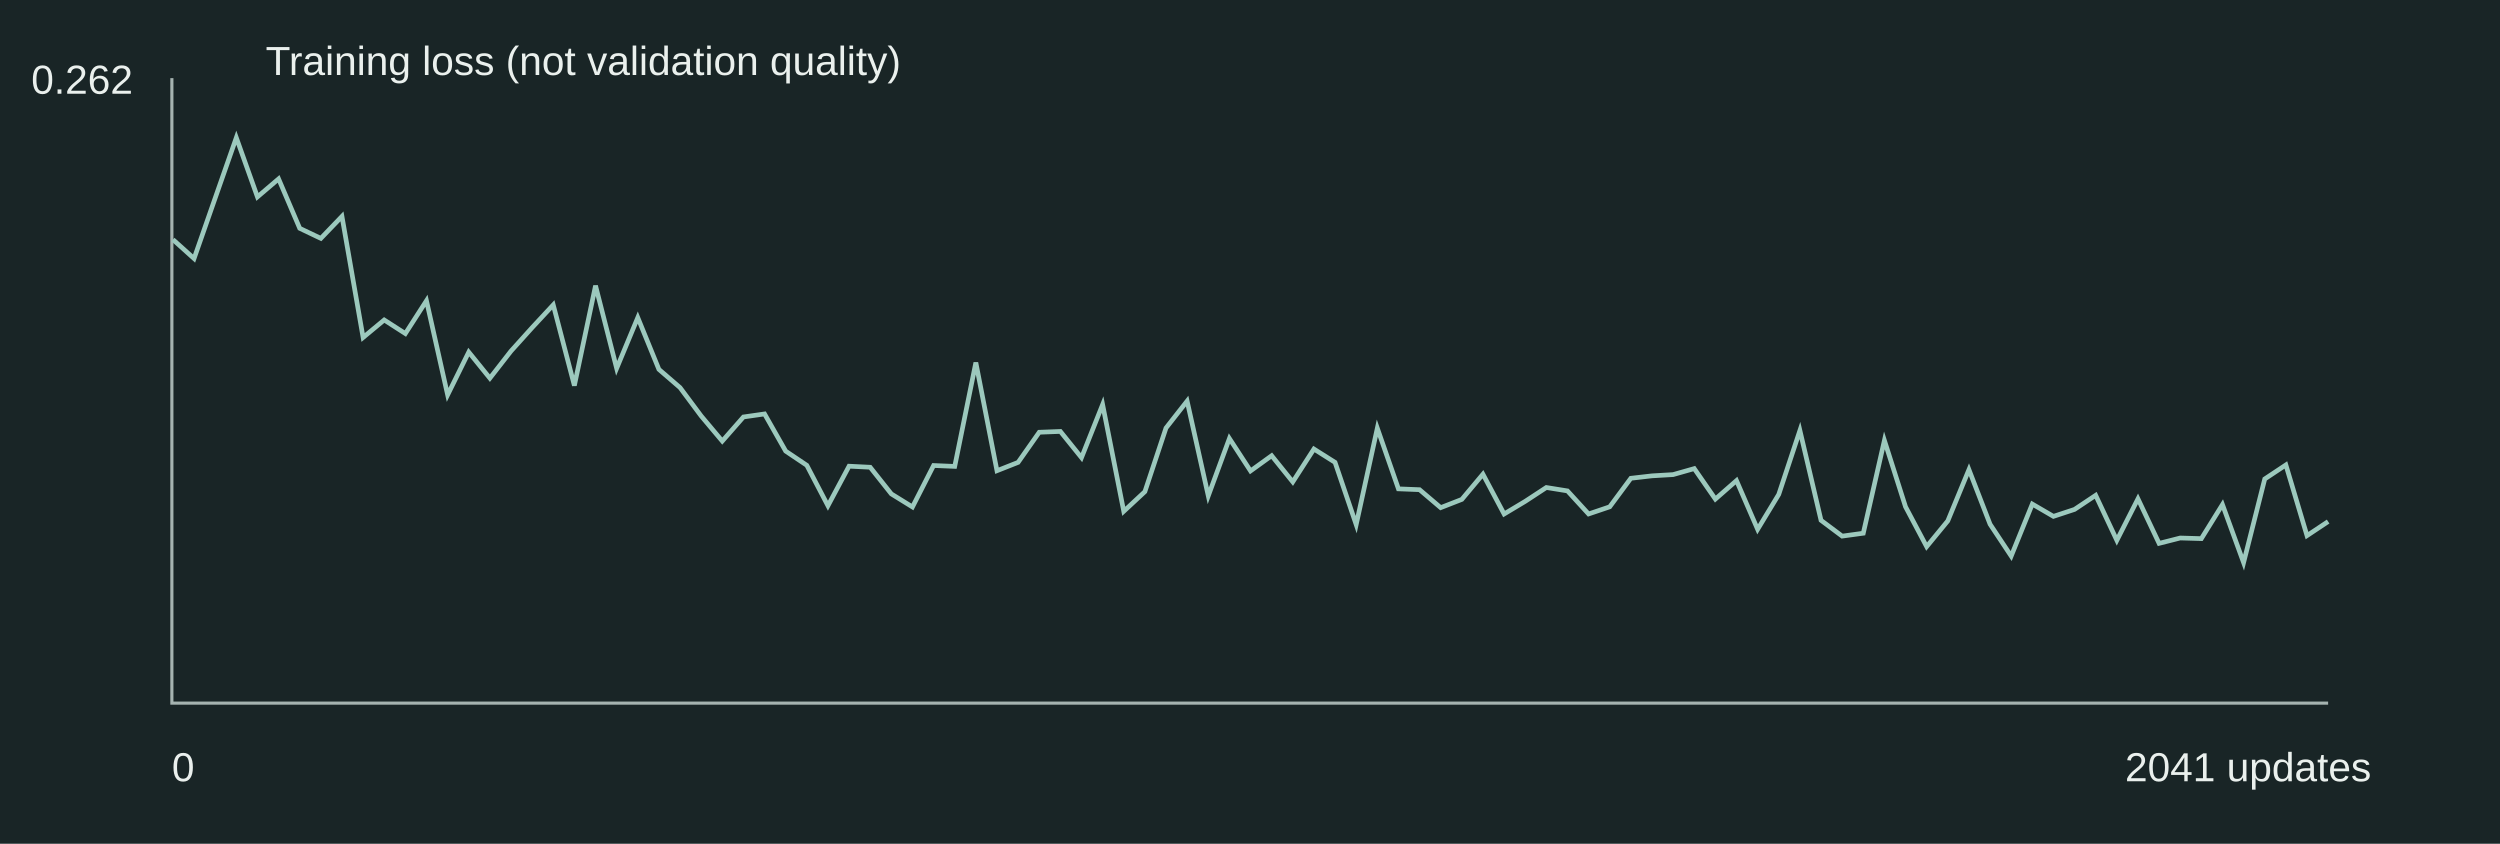
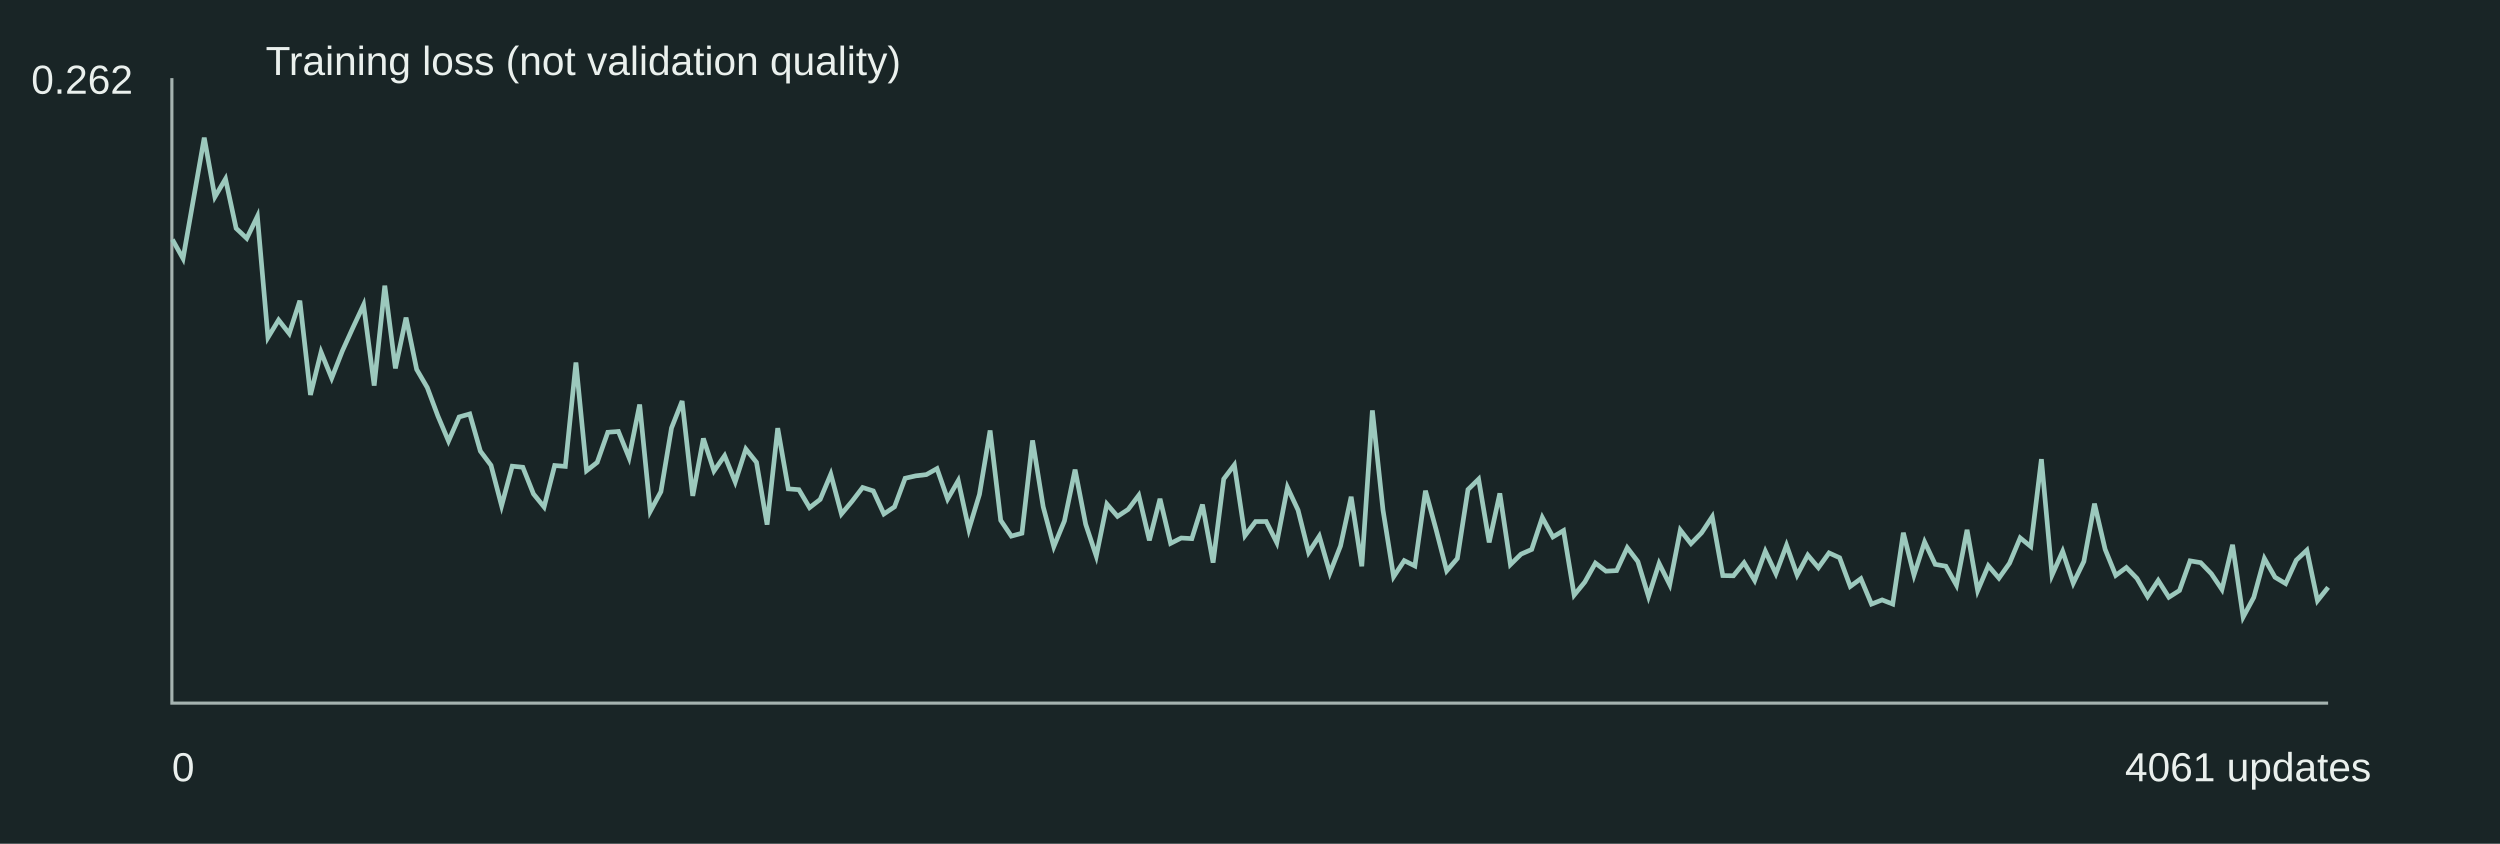
<svg xmlns="http://www.w3.org/2000/svg" width="800" height="270" viewBox="0 0 800 270">
  <rect width="800" height="270" fill="#192526" />
  <path d="M55 25 V225 H745" fill="none" stroke="#a5b3b0" />
-   <polyline points="55.34,76.66 62.10,82.74 68.86,63.37 75.62,44.05 82.38,63.01 89.15,57.24 95.91,73.06 102.67,76.28 109.43,69.24 116.19,108.00 122.95,102.39 129.71,106.74 136.47,96.22 143.24,126.37 150.00,112.67 156.76,121.02 163.52,112.34 170.28,104.84 177.04,97.56 183.80,123.39 190.57,91.41 197.33,117.88 204.09,101.63 210.85,118.20 217.61,124.03 224.37,133.11 231.13,141.15 237.90,133.43 244.66,132.46 251.42,144.36 258.18,148.90 264.94,161.84 271.70,149.18 278.46,149.52 285.23,158.05 291.99,162.23 298.75,148.96 305.51,149.25 312.27,116.01 319.03,150.63 325.79,147.96 332.56,138.32 339.32,138.06 346.08,146.44 352.84,129.45 359.60,163.62 366.36,157.33 373.12,136.96 379.88,128.34 386.65,158.68 393.41,140.31 400.17,150.70 406.93,145.82 413.69,154.21 420.45,143.69 427.21,147.95 433.98,167.88 440.74,137.01 447.50,156.43 454.26,156.70 461.02,162.45 467.78,159.81 474.54,151.74 481.31,164.48 488.07,160.43 494.83,156.00 501.59,157.09 508.35,164.47 515.11,162.18 521.87,153.05 528.64,152.27 535.40,151.87 542.16,149.95 548.92,159.71 555.68,153.79 562.44,169.38 569.20,158.21 575.97,137.75 582.73,166.50 589.49,171.56 596.25,170.63 603.01,140.93 609.77,162.17 616.53,174.92 623.29,166.69 630.06,150.28 636.82,167.75 643.58,177.95 650.34,161.30 657.10,165.24 663.86,163.01 670.62,158.50 677.39,172.91 684.15,159.62 690.91,173.88 697.67,172.16 704.43,172.36 711.19,161.46 717.95,180.04 724.72,153.27 731.48,148.78 738.24,171.40 745.00,166.90" fill="none" stroke="#9cc9bd" stroke-width="1.5" />
+   <polyline points="55.17,76.66 58.57,82.74 61.97,63.37 65.36,44.05 68.76,63.01 72.16,57.24 75.56,73.06 78.96,76.28 82.36,69.24 85.75,108.00 89.15,102.39 92.55,106.74 95.95,96.22 99.35,126.37 102.74,112.67 106.14,121.02 109.54,112.34 112.94,104.84 116.34,97.56 119.74,123.39 123.13,91.41 126.53,117.88 129.93,101.63 133.33,118.20 136.73,124.03 140.12,133.11 143.52,141.15 146.92,133.43 150.32,132.46 153.72,144.36 157.12,148.90 160.51,161.84 163.91,149.18 167.31,149.52 170.71,158.05 174.11,162.23 177.50,148.96 180.90,149.25 184.30,116.01 187.70,150.63 191.10,147.96 194.50,138.32 197.89,138.06 201.29,146.44 204.69,129.45 208.09,163.62 211.49,157.33 214.88,136.96 218.28,128.34 221.68,158.68 225.08,140.31 228.48,150.70 231.88,145.82 235.27,154.21 238.67,143.69 242.07,147.95 245.47,167.88 248.87,137.01 252.26,156.43 255.66,156.70 259.06,162.45 262.46,159.81 265.86,151.74 269.26,164.48 272.65,160.43 276.05,156.00 279.45,157.09 282.85,164.47 286.25,162.18 289.64,153.05 293.04,152.27 296.44,151.87 299.84,149.95 303.24,159.71 306.64,153.79 310.03,169.38 313.43,158.21 316.83,137.75 320.23,166.50 323.63,171.56 327.02,170.63 330.42,140.93 333.82,162.17 337.22,174.92 340.62,166.69 344.02,150.28 347.41,167.75 350.81,177.95 354.21,161.30 357.61,165.24 361.01,163.01 364.40,158.50 367.80,172.91 371.20,159.62 374.60,173.88 378.00,172.16 381.39,172.36 384.79,161.46 388.19,180.04 391.59,153.27 394.99,148.78 398.39,171.40 401.78,166.90 405.18,166.88 408.58,173.65 411.98,155.97 415.38,163.25 418.77,176.80 422.17,171.57 425.57,183.36 428.97,174.69 432.37,158.97 435.77,181.21 439.16,131.33 442.56,163.23 445.96,184.54 449.36,179.40 452.76,181.10 456.15,157.03 459.55,169.49 462.95,182.67 466.35,178.70 469.75,156.66 473.15,153.33 476.54,173.57 479.94,157.88 483.34,180.67 486.74,177.32 490.14,175.82 493.53,165.59 496.93,171.82 500.33,169.78 503.73,190.42 507.13,186.26 510.53,180.19 513.92,182.77 517.32,182.59 520.72,175.26 524.12,179.71 527.52,190.89 530.91,180.29 534.31,187.09 537.71,169.63 541.11,173.98 544.51,170.49 547.91,165.36 551.30,184.18 554.70,184.25 558.10,180.07 561.50,185.74 564.90,176.39 568.29,183.58 571.69,174.47 575.09,184.03 578.49,177.63 581.89,181.67 585.29,176.93 588.68,178.48 592.08,187.66 595.48,185.18 598.88,193.31 602.28,191.97 605.67,193.30 609.07,170.48 612.47,184.03 615.87,173.43 619.27,180.59 622.67,181.18 626.06,187.25 629.46,169.54 632.86,188.99 636.26,181.04 639.66,185.01 643.05,180.23 646.45,172.12 649.85,174.88 653.25,146.93 656.65,184.04 660.05,176.43 663.44,186.63 666.84,179.65 670.24,161.17 673.64,175.77 677.04,184.12 680.43,181.60 683.83,185.09 687.23,190.93 690.63,185.73 694.03,191.12 697.43,188.96 700.82,179.47 704.22,180.05 707.62,183.58 711.02,188.64 714.42,174.33 717.81,197.45 721.21,191.17 724.61,178.72 728.01,184.72 731.41,186.75 734.81,179.25 738.20,176.05 741.60,192.22 745.00,187.95" fill="none" stroke="#9cc9bd" stroke-width="1.5" />
  <g fill="#eaf0ed" font-family="Arial" font-size="13">
    <text x="55" y="250">0</text>
-     <text x="680" y="250">2041 updates</text>
+     <text x="680" y="250">4061 updates</text>
    <text x="10" y="30">0.262</text>
    <text x="85" y="24">Training loss (not validation quality)</text>
  </g>
</svg>
